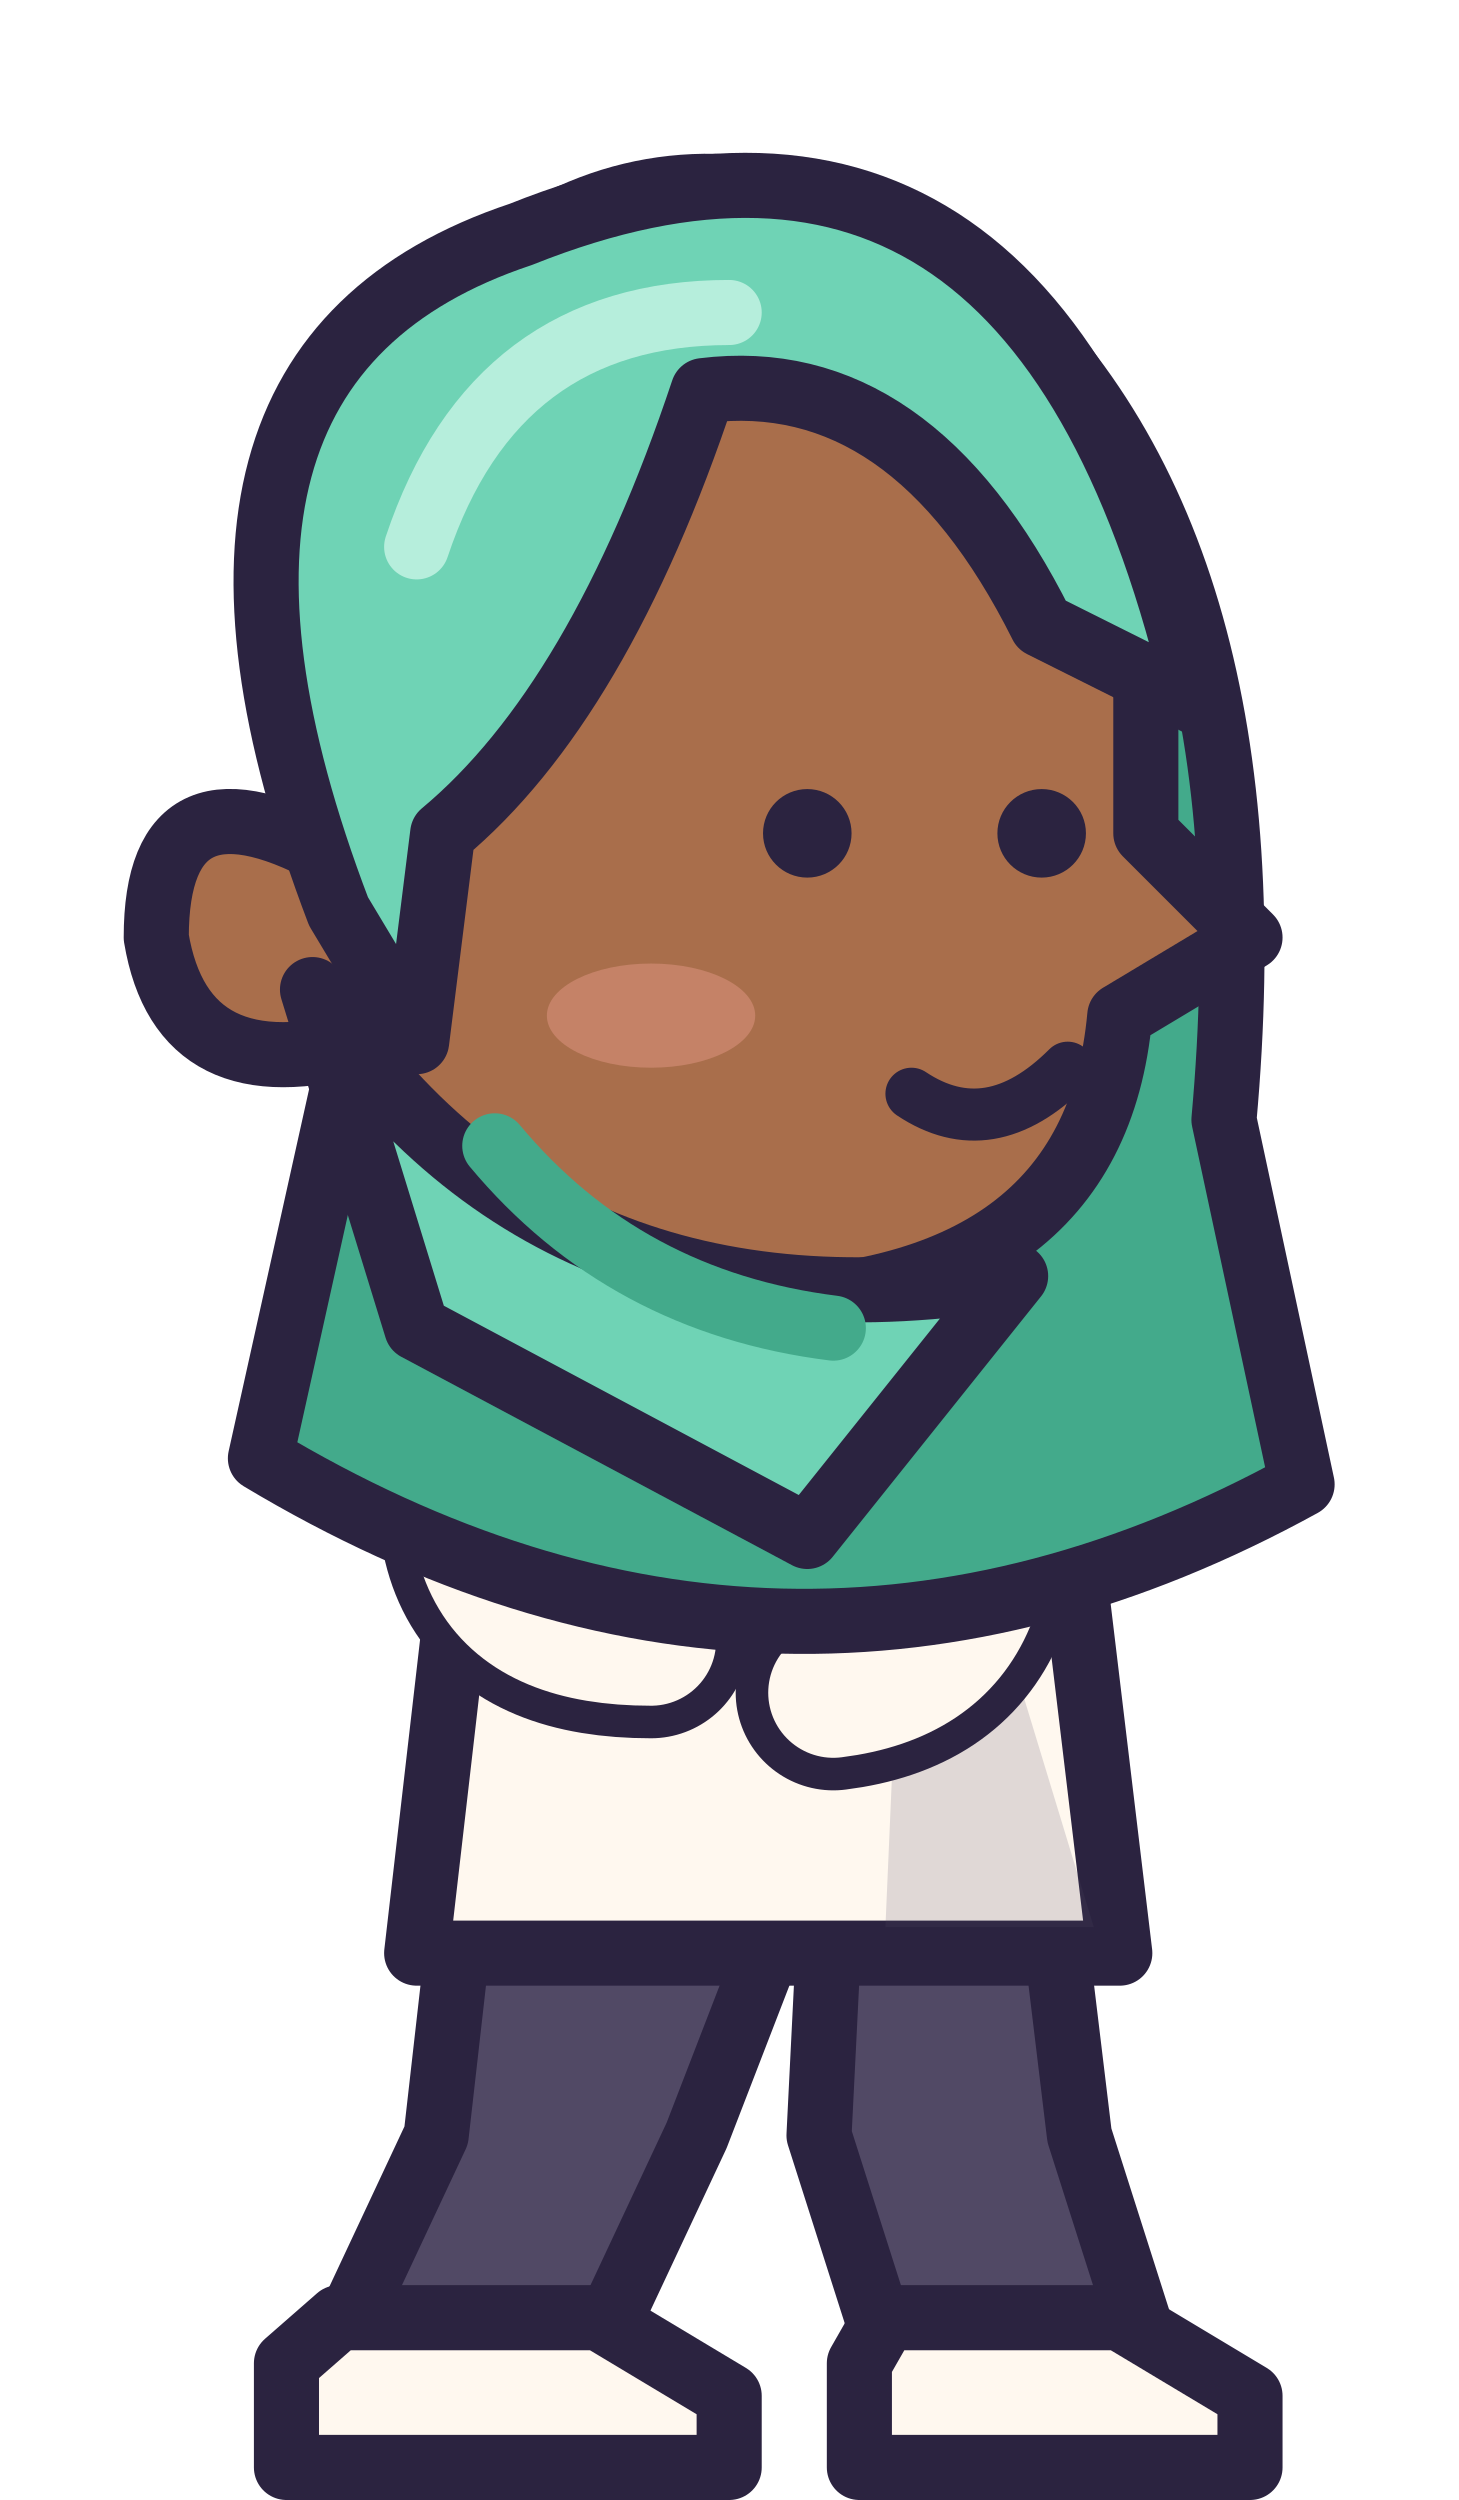
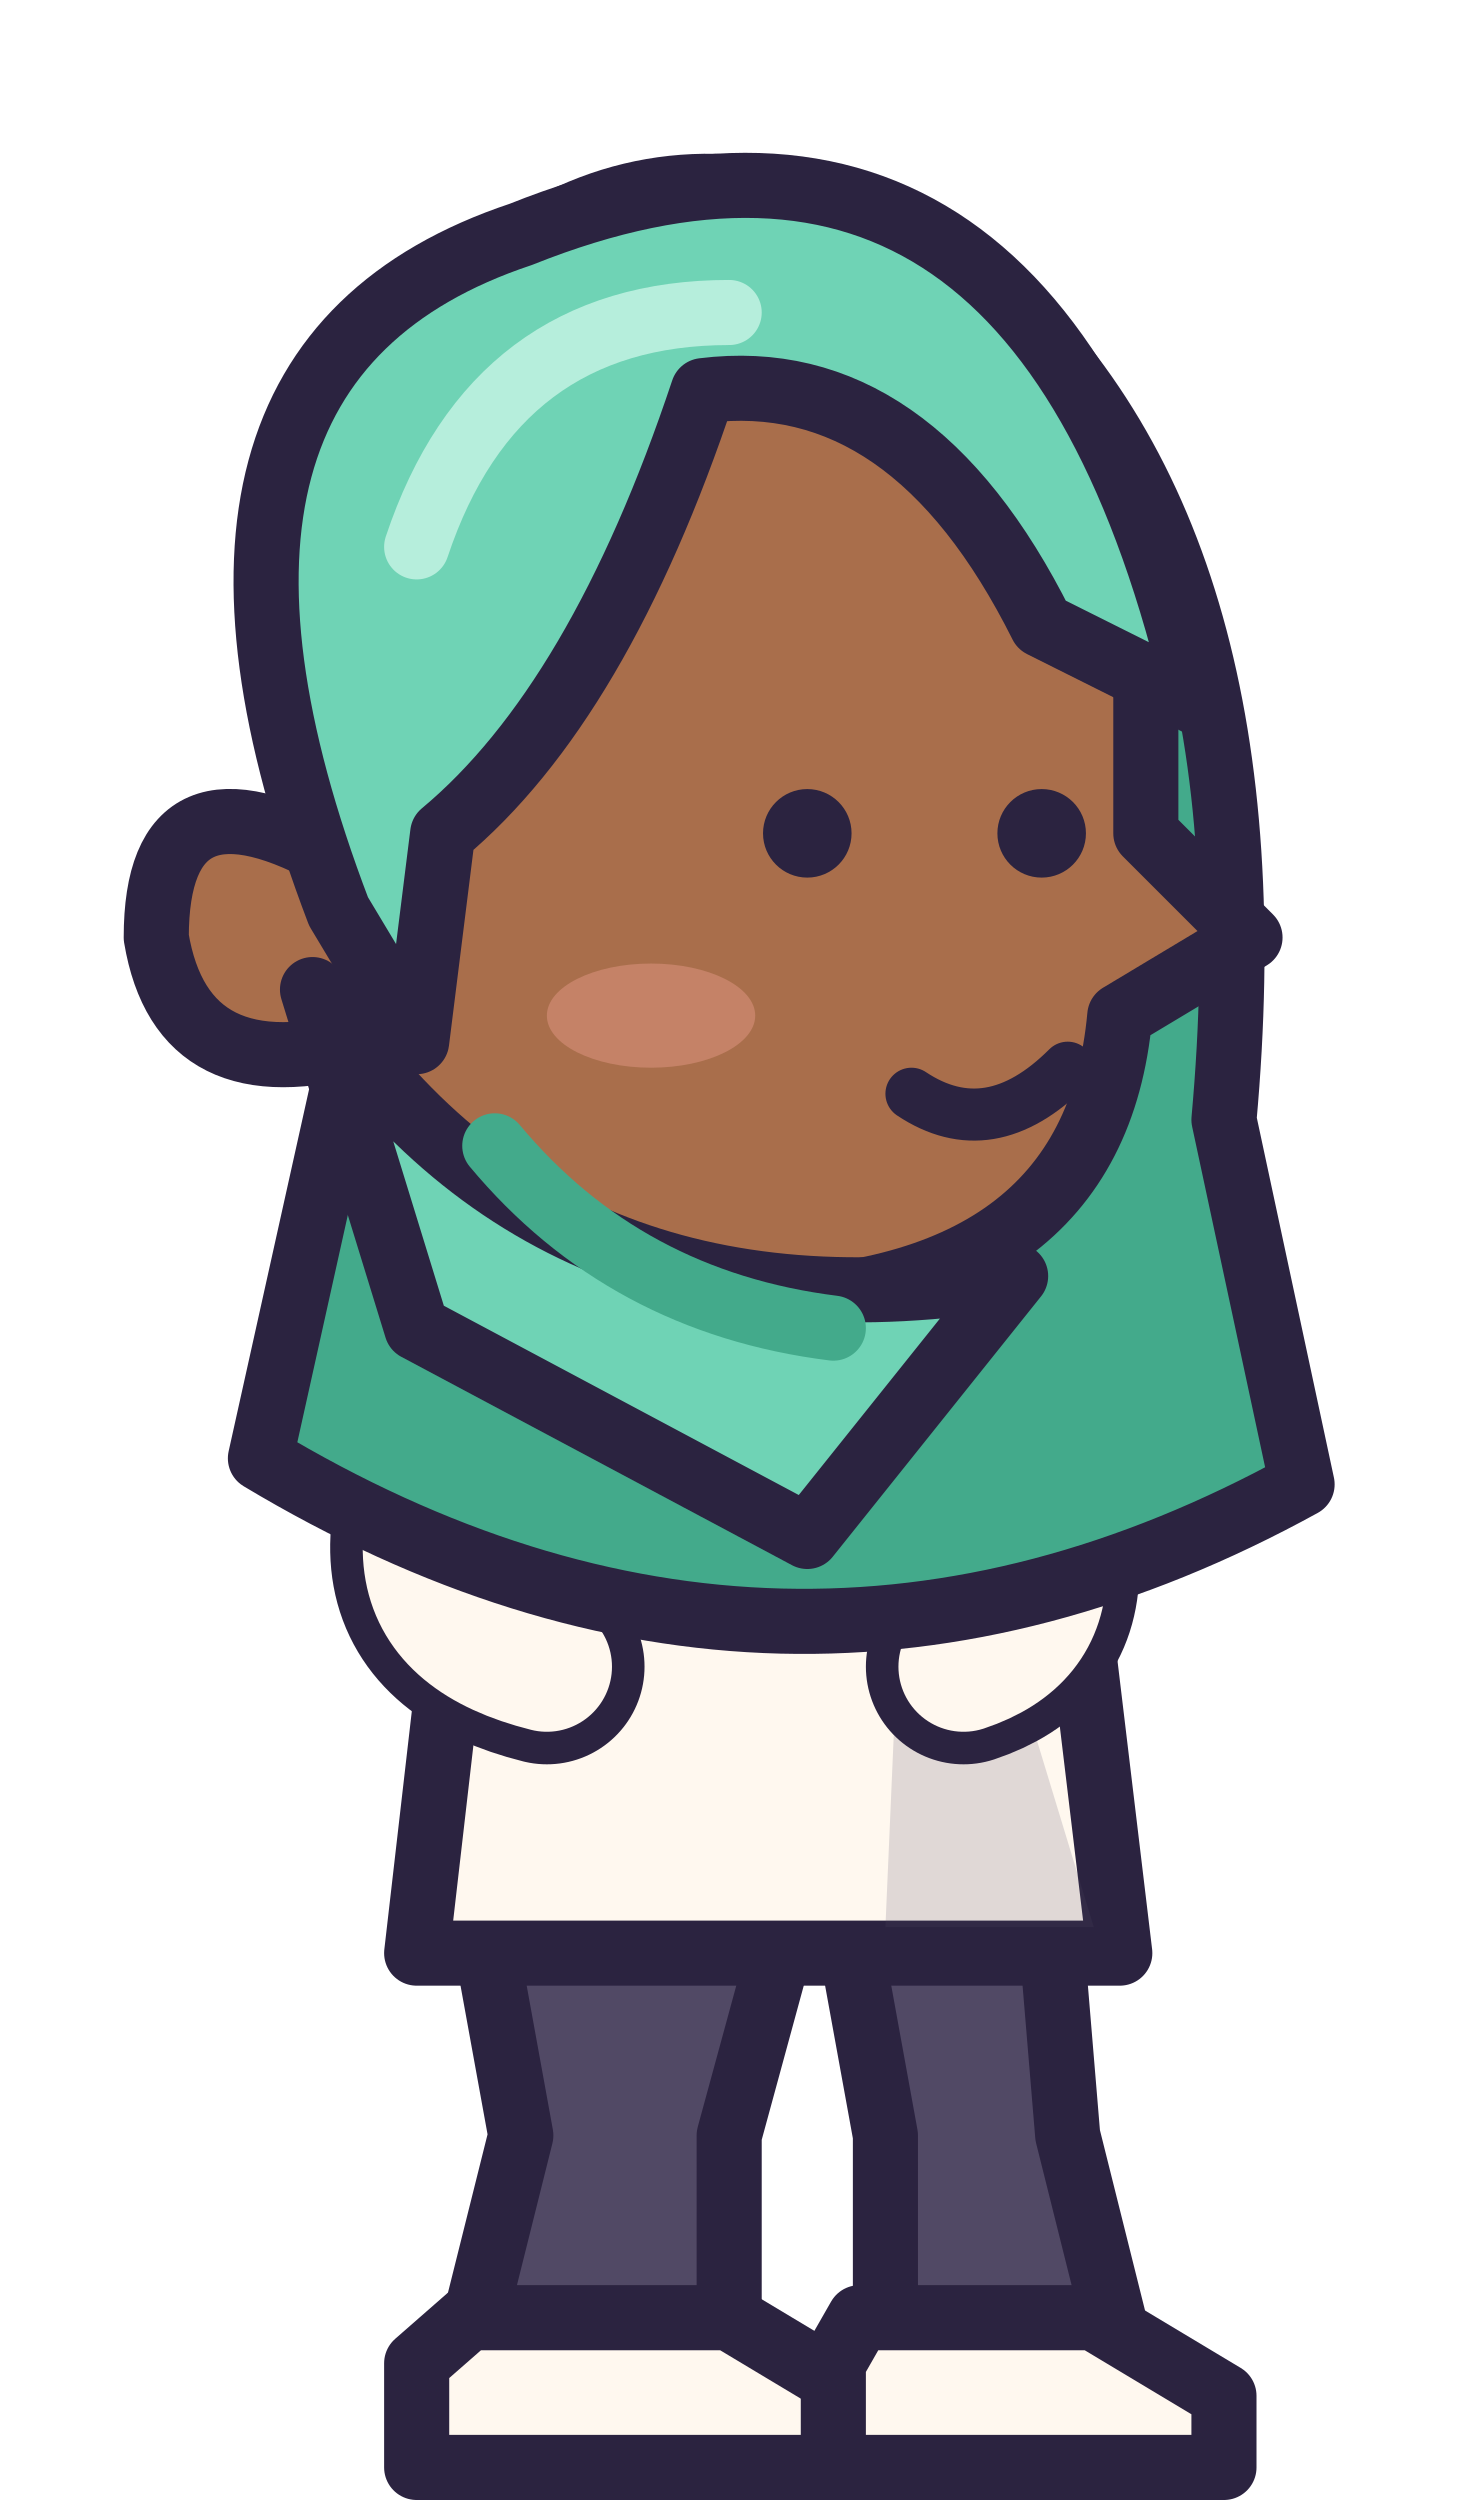
<svg xmlns="http://www.w3.org/2000/svg" width="56" height="96" viewBox="0 0 56 96">
  <g stroke="#2b2340" stroke-width="2.5" stroke-linecap="round" stroke-linejoin="round">
-     <path d="M18 71L16.75 82L13 90H23L26.75 82L31 71Z M32 71L31.45 82L34 90H44L41.45 82L40 70Z" fill="#514965" vector-effect="non-scaling-stroke" />
-     <g transform="translate(-5 0)">
+     <path d="M18 71L20.00 82L18.00 90.00h10L28.00 82L31 71Z M32 71L34.00 82L34.00 90.00h9L41.00 82L40 70Z" fill="#514965" vector-effect="non-scaling-stroke" />
+     <g transform="translate(0.00 0.00)">
      <path d="M18 89h10l5 3v2.75H16v-4Z" fill="#fff8ef" vector-effect="non-scaling-stroke" />
    </g>
-     <g transform="translate(1 0)">
+     <g transform="translate(0.00 0.00)">
      <path d="M33 89h9l5 3v2.75H32v-4Z" fill="#fff8ef" vector-effect="non-scaling-stroke" />
    </g>
    <path d="M19 49q11-7 21 1l3 25H16Z" fill="#fff8ef" vector-effect="non-scaling-stroke" />
    <path d="M35 51l7 23h-8Z" fill="#514965" stroke="none" opacity="0.18" vector-effect="non-scaling-stroke" />
    <path d="M24 44v7q5 4 10-1v-7" fill="#a96e4b" vector-effect="non-scaling-stroke" />
    <path d="M24 52l5 4 6-5" fill="none" stroke="#fff8ef" stroke-width="2" vector-effect="non-scaling-stroke" />
-     <path d="M19 53Q16.00 63 25.00 63" fill="none" stroke="#2b2340" stroke-width="7.5" vector-effect="non-scaling-stroke" />
-     <path d="M19 53Q16.00 63 25.00 63" fill="none" stroke="#fff8ef" stroke-width="5" vector-effect="non-scaling-stroke" />
-     <path d="M37 53Q40.00 64 32.00 65" fill="none" stroke="#2b2340" stroke-width="7.5" vector-effect="non-scaling-stroke" />
-     <path d="M37 53Q40.00 64 32.00 65" fill="none" stroke="#fff8ef" stroke-width="5" vector-effect="non-scaling-stroke" />
+     <path d="M19 53Q13.00 62 21.00 64.00" fill="none" stroke="#2b2340" stroke-width="7.5" vector-effect="non-scaling-stroke" />
+     <path d="M19 53Q13.00 62 21.00 64.00" fill="none" stroke="#fff8ef" stroke-width="5" vector-effect="non-scaling-stroke" />
+     <path d="M37 53Q43.00 62 37.00 64.00" fill="none" stroke="#2b2340" stroke-width="7.5" vector-effect="non-scaling-stroke" />
+     <path d="M37 53Q43.00 62 37.00 64.00" fill="none" stroke="#fff8ef" stroke-width="5" vector-effect="non-scaling-stroke" />
    <g transform="translate(0 0) rotate(0 28 35)">
      <g>
        <path d="M13 17q10-16 25-6 11 10 9 32l3 14q-20 11-40-1l4-18Z" fill="#43aa8b" vector-effect="non-scaling-stroke" />
      </g>
      <path d="M13 23q0-13 16-13 15 0 15 15v7l4 4-5 3q-1 11-15 11-15 0-15-17Z" fill="#a96e4b" vector-effect="non-scaling-stroke" />
      <path d="M13 33q-7-4-7 3 1 6 8 4" fill="#a96e4b" vector-effect="non-scaling-stroke" />
      <circle cx="31" cy="32" r="1.7" fill="#2b2340" stroke="none" vector-effect="non-scaling-stroke" />
      <circle cx="40" cy="32" r="1.7" fill="#2b2340" stroke="none" vector-effect="non-scaling-stroke" />
      <path d="M35 42q3 2 6-1" fill="none" stroke="#2b2340" stroke-width="2" vector-effect="non-scaling-stroke" />
      <ellipse cx="25" cy="39" rx="4" ry="2" fill="#c58267" stroke="none" vector-effect="non-scaling-stroke" />
      <path d="M13 35Q5 14 20 9q20-8 26 18l-6-3q-5-10-13-9-4 12-10 17l-1 8Z" fill="#6fd3b5" vector-effect="non-scaling-stroke" />
      <path d="M16 21q3-9 12-9" fill="none" stroke="#b6eedc" stroke-width="2.5" vector-effect="non-scaling-stroke" />
      <path d="M12 38q9 14 27 11l-8 10-15-8Z" fill="#6fd3b5" vector-effect="non-scaling-stroke" />
      <path d="M19 44q5 6 13 7" fill="none" stroke="#43aa8b" stroke-width="2.5" vector-effect="non-scaling-stroke" />
    </g>
  </g>
</svg>
